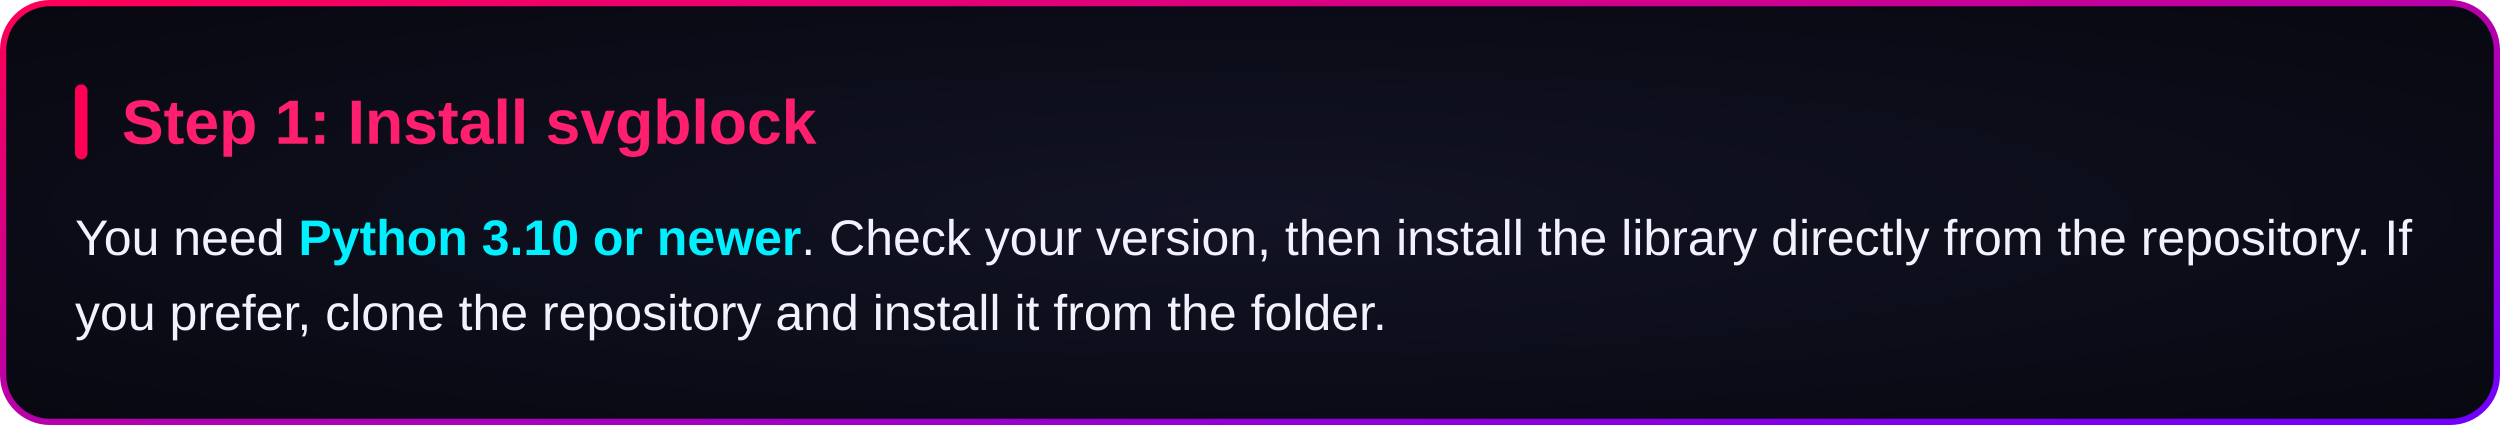
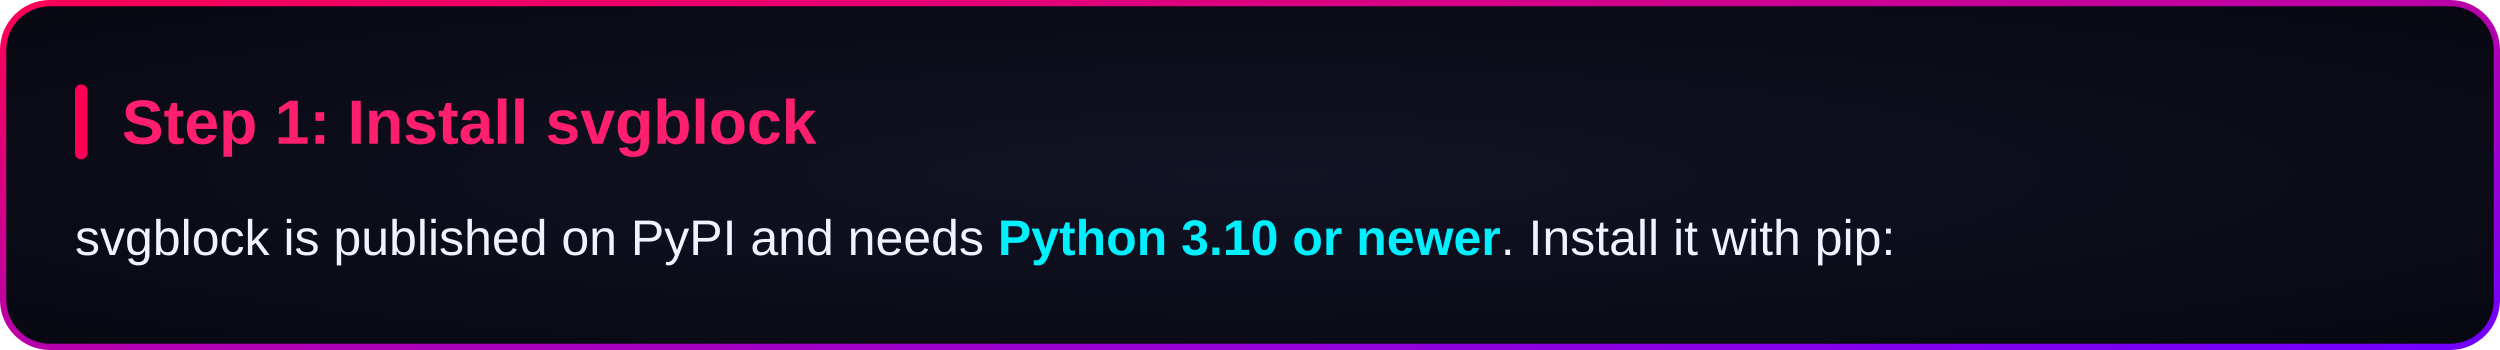
- <svg xmlns="http://www.w3.org/2000/svg" width="800" height="136" viewBox="0 0 800 136">
+ <svg xmlns="http://www.w3.org/2000/svg" width="800" height="112" viewBox="0 0 800 112">
  <style>
@keyframes entry {
  from { opacity: 0; } to { opacity: 1; transform: none; }
}
.entry {
  animation: entry 0.8s ease-out both;
  transform-box: fill-box;
  transform-origin: center;
}
@media (prefers-reduced-motion: reduce) {
  .entry { animation: none; }
}
</style>
  <g class="entry">
    <defs>
      <radialGradient id="background" cx="0.5" cy="0.5" r="0.7">
        <stop offset="0" stop-color="#121324" />
        <stop offset="1" stop-color="#080811" />
      </radialGradient>
      <linearGradient id="border" x1="0" y1="0" x2="1" y2="1">
        <stop offset="0" stop-color="#FF0055" />
        <stop offset="1" stop-color="#7000FF" />
      </linearGradient>
    </defs>
-     <rect x="1" y="1" width="798" height="134" rx="15" fill="url(#background)" stroke="none" stroke-width="2" />
-     <rect x="1" y="1" width="798" height="134" rx="15" fill="none" stroke="url(#border)" stroke-width="2" />
+     <rect x="1" y="1" width="798" height="110" rx="15" fill="url(#background)" stroke="none" stroke-width="2" />
+     <rect x="1" y="1" width="798" height="110" rx="15" fill="none" stroke="url(#border)" stroke-width="2" />
    <g font-family="Arial, Helvetica, sans-serif">
      <rect x="24.0" y="27.0" width="4" height="24.0" rx="2" fill="#FF0055" />
      <text x="39.0" y="46.0" font-size="20" fill="#FF1F6E" font-weight="700">Step 1: Install svgblock</text>
-       <text x="24.0" y="81.6" font-size="16" fill="#F2F2FF">You need <tspan fill="#00F0FF" font-weight="700">Python 3.10 or newer</tspan>. Check your version, then install the library directly from the repository. If</text>
-       <text x="24.0" y="105.6" font-size="16" fill="#F2F2FF">you prefer, clone the repository and install it from the folder.</text>
+       <text x="24.0" y="81.6" font-size="16" fill="#F2F2FF">svgblock is published on PyPI and needs <tspan fill="#00F0FF" font-weight="700">Python 3.10 or newer</tspan>. Install it with pip:</text>
    </g>
  </g>
</svg>
